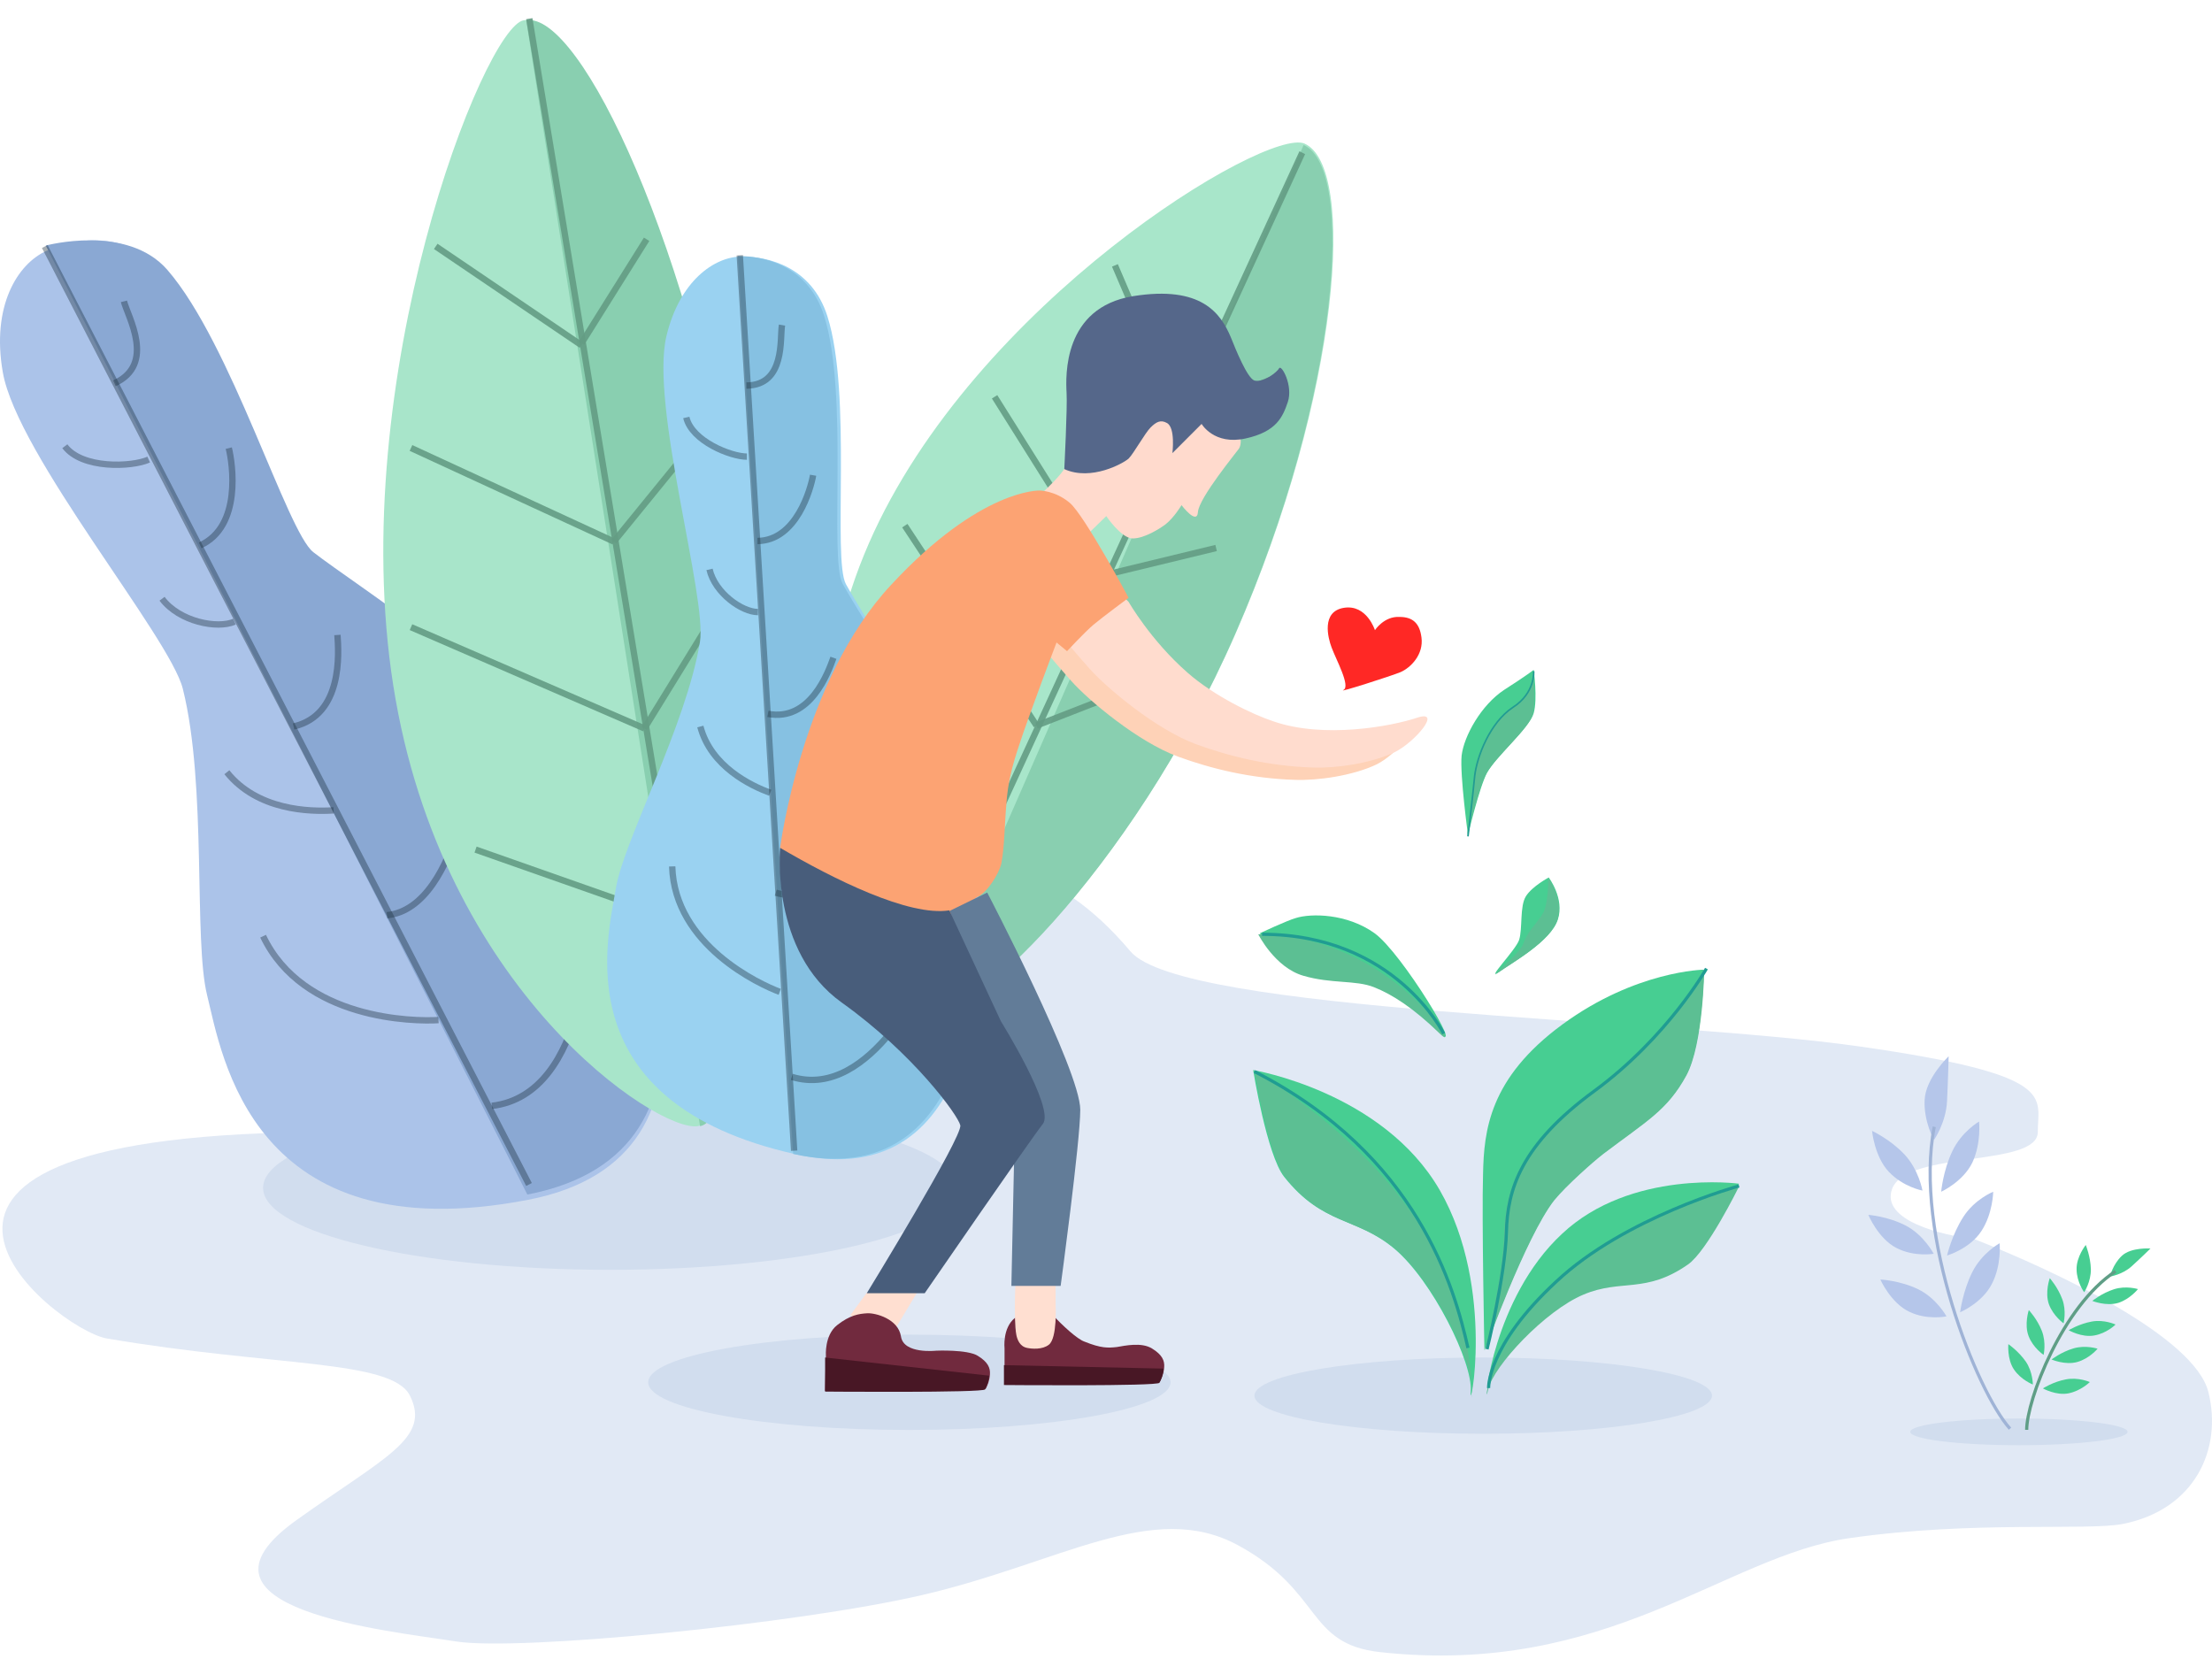
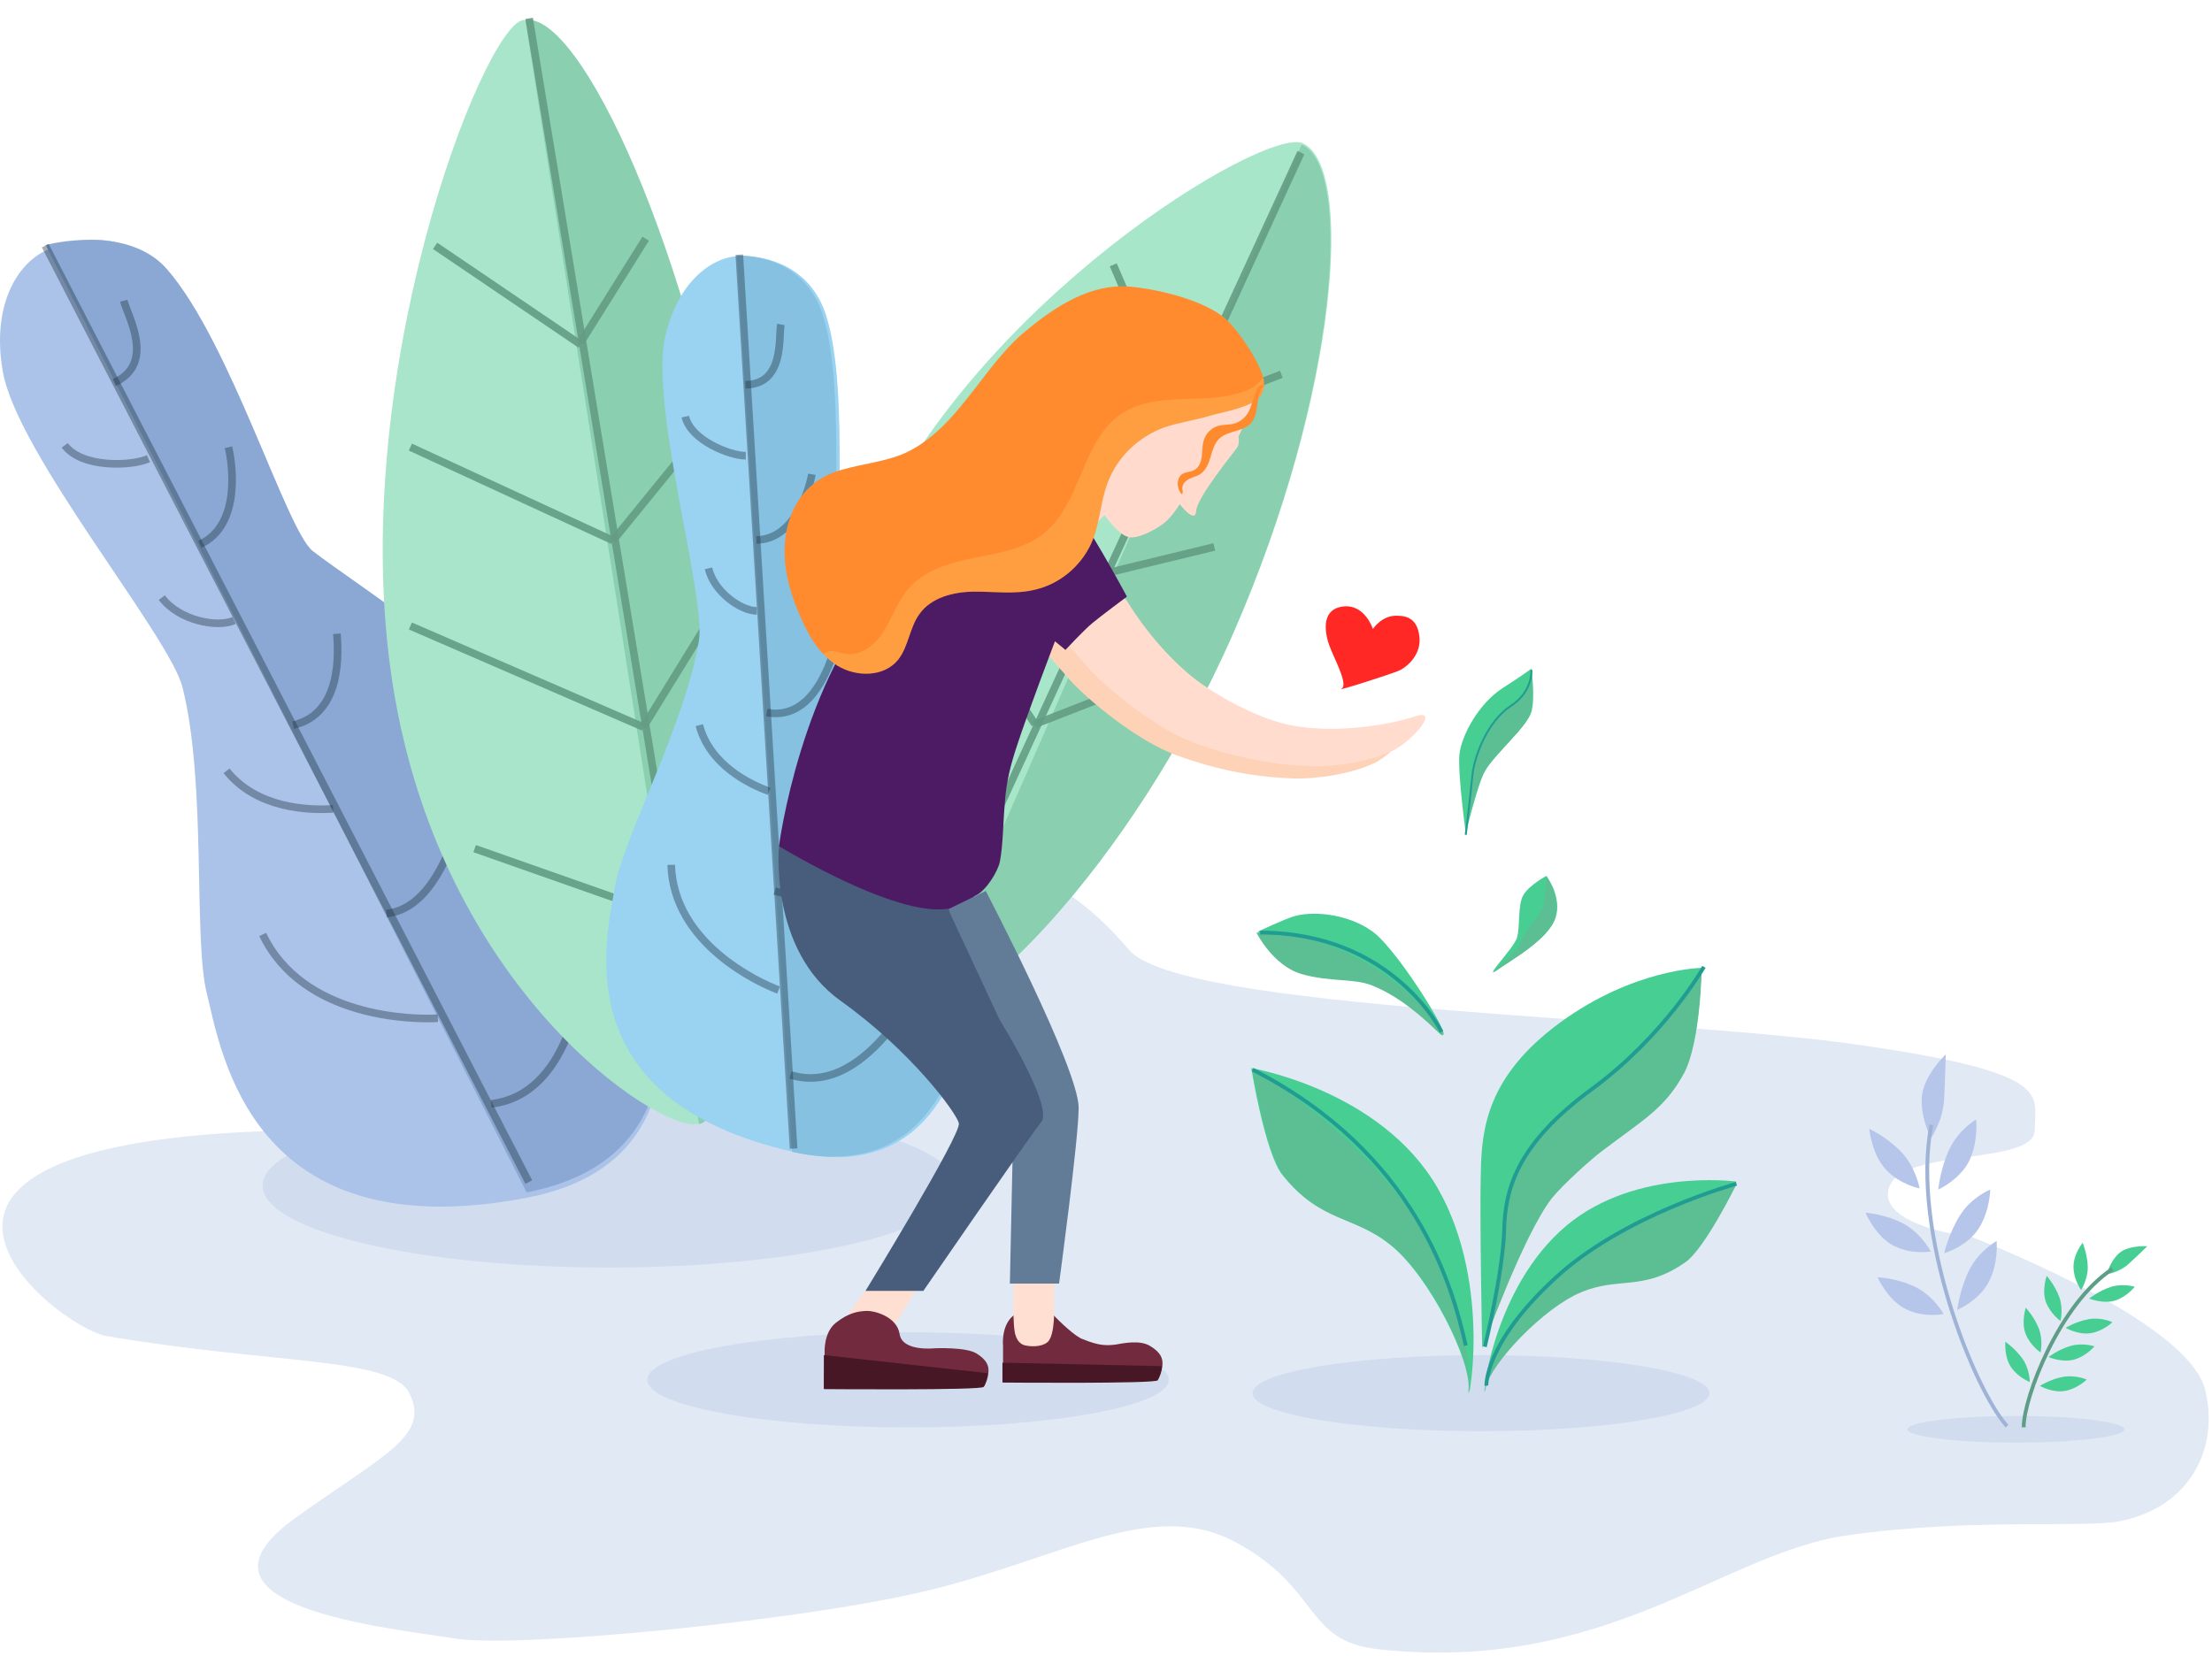
- <svg xmlns="http://www.w3.org/2000/svg" width="695" height="521" viewBox="0 0 695 521" fill="none">
-   <path d="M104.228 355.677C188.359 355.677 202.503 300.332 236.005 291.751C259.457 291.751 306.372 241.062 355.206 298.939C371.378 318.107 521.888 319.859 584.425 328.814C646.962 337.768 640.262 344.484 640.262 355.677C640.262 366.87 598.943 361.274 594.476 373.586C590.902 383.436 610.11 388.137 620.161 389.257C645.845 399.331 689.511 419.926 693.866 437.387C698.333 455.296 689.639 474.276 667.064 478.802C655.897 481.04 620.161 477.682 581.075 483.279C541.989 488.876 505.137 526.932 433.666 519.097C410.214 516.526 415.798 500.069 388.996 485.518C362.194 470.967 333.16 491.114 289.607 501.188C249.998 510.349 162.86 518.833 143.314 515.739C122.096 512.381 53.975 505.665 93.061 477.682C120.979 457.695 135.497 451.938 128.796 438.506C123.102 427.092 86.031 429.49 33.544 420.536C17.288 417.762 -61.098 355.677 104.228 355.677Z" fill="#E1E9F5" />
-   <ellipse cx="466.02" cy="438.505" rx="71.88" ry="11.98" fill="#D1DDEE" />
-   <ellipse cx="634.339" cy="449.886" rx="34.143" ry="4.193" fill="#D1DDEE" />
-   <ellipse cx="285.722" cy="434.312" rx="82.063" ry="14.975" fill="#D1DDEE" />
-   <ellipse cx="191.68" cy="373.215" rx="109.018" ry="25.757" fill="#D1DDEE" />
-   <path d="M0.892 117.026C-2.777 96.23 5.477 82.877 14.648 78.799C23.819 74.722 40.213 71.887 52.859 86.445C72.941 109.562 90.4 168.662 98.712 175.13C112.468 185.834 156.793 213.357 179.72 243.938C204.175 282.674 235.661 363.511 165.964 376.967C78.843 393.786 69.672 331.095 65.087 312.746C60.764 295.447 65.087 246.997 57.444 216.415C53.367 200.098 5.477 143.02 0.892 117.026Z" fill="#ABC3E9" />
-   <path d="M179.448 242.291C203.903 281.028 235.389 361.864 165.692 375.32L14.376 77.153C14.376 77.153 39.941 70.24 52.587 84.798C72.669 107.916 90.128 167.015 98.44 173.483C112.196 184.187 156.521 211.71 179.448 242.291Z" fill="#8AA8D3" />
-   <line x1="14.066" y1="77.45" x2="166.212" y2="372.157" stroke="#203342" stroke-opacity="0.4" stroke-width="2" />
-   <path d="M71.88 140.803C73.078 145.595 76.073 165.362 62.895 171.352M50.915 188.124C56.306 195.312 68.286 197.708 73.677 195.312" stroke="#203342" stroke-opacity="0.4" stroke-width="2" />
-   <path d="M38.935 94.68C40.133 99.472 49.118 114.447 35.94 120.437M20.366 140.204C25.757 147.392 41.331 146.793 46.722 144.397" stroke="#203342" stroke-opacity="0.4" stroke-width="2" />
-   <path d="M92.246 228.257C107.82 224.663 106.422 205.096 106.023 199.505" stroke="#203342" stroke-opacity="0.4" stroke-width="2" />
-   <path d="M104.825 254.613C97.158 255.092 80.865 254.613 71.281 242.633M121.597 287.558C144.958 285.162 150.149 232.65 149.75 227.059" stroke="#203342" stroke-opacity="0.4" stroke-width="2" />
-   <path d="M137.77 320.503C130.103 320.982 95.241 320.503 82.662 294.147M154.542 347.458C185.091 343.864 185.49 291.352 185.091 285.761" stroke="#203342" stroke-opacity="0.4" stroke-width="2" />
-   <path d="M232.145 174.08C247.229 270.033 231.716 351.867 219.201 353.835C206.685 355.802 138.648 311.324 123.563 215.372C108.479 119.419 152.06 8.327 164.576 6.36C181.677 3.671 217.061 78.128 232.145 174.08Z" fill="#A8E5CA" />
-   <path d="M219.949 353.835C232.464 351.867 247.977 270.033 232.893 174.08C217.809 78.128 182.426 3.671 165.324 6.36L219.949 353.835Z" fill="#89CFB0" />
-   <line x1="166.31" y1="5.866" x2="222.616" y2="347.295" stroke="#649D84" stroke-opacity="0.9" stroke-width="2" />
-   <path d="M136.909 77.414L182.694 108.457" stroke="#649D84" stroke-opacity="0.9" stroke-width="2" />
-   <path d="M182.694 107.858L203.161 75.18" stroke="#649D84" stroke-opacity="0.9" stroke-width="2" />
-   <path d="M192.878 170.154L129.128 140.746" stroke="#649D84" stroke-opacity="0.9" stroke-width="2" />
-   <path d="M192.877 170.154L217.585 139.81" stroke="#649D84" stroke-opacity="0.9" stroke-width="2" />
-   <path d="M202.461 228.856L129.13 197.053" stroke="#649D84" stroke-opacity="0.9" stroke-width="2" />
-   <path d="M202.461 228.856L230.713 183.003" stroke="#649D84" stroke-opacity="0.9" stroke-width="2" />
-   <line x1="214.109" y1="289.699" x2="149.417" y2="266.937" stroke="#649D84" stroke-opacity="0.9" stroke-width="2" />
-   <path d="M388.286 198.895C355.239 274.425 302.139 323.857 290.201 318.634C278.263 313.411 239.984 246.166 273.031 170.636C306.078 95.106 397.936 39.893 409.874 45.117C426.186 52.254 421.333 123.365 388.286 198.895Z" fill="#A8E6CA" />
-   <path d="M289.916 319.08C301.854 324.303 354.954 274.871 388 199.341C421.047 123.811 425.901 52.7 409.589 45.563L289.916 319.08Z" fill="#89CFB0" />
-   <line y1="-1" x2="303.944" y2="-1" transform="matrix(-0.417919 0.908484 -0.896939 -0.442155 408.269 47.5347)" stroke="#649D84" stroke-opacity="0.9" stroke-width="2" />
-   <path d="M350.301 83.383L370.535 130.634" stroke="#649D84" stroke-opacity="0.9" stroke-width="2" />
-   <path d="M370.836 130.204L403.201 117.856" stroke="#649D84" stroke-opacity="0.9" stroke-width="2" />
-   <path d="M347.588 180.536L312.495 124.677" stroke="#649D84" stroke-opacity="0.9" stroke-width="2" />
-   <path d="M347.589 180.536L382.1 172.175" stroke="#649D84" stroke-opacity="0.9" stroke-width="2" />
-   <path d="M325.674 227.958L284.292 165.16" stroke="#649D84" stroke-opacity="0.9" stroke-width="2" />
-   <path d="M325.673 227.958L370.723 210.377" stroke="#649D84" stroke-opacity="0.9" stroke-width="2" />
-   <line y1="-1" x2="64.771" y2="-1" transform="matrix(-0.604575 -0.796548 0.827074 -0.562093 305.031 277.546)" stroke="#649D84" stroke-opacity="0.9" stroke-width="2" />
-   <path d="M209.377 105.649C213.508 88.285 224.395 80.697 232.88 80.612C241.366 80.528 255.04 83.832 259.97 99.371C267.797 124.046 261.515 175.755 265.796 183.563C272.88 196.484 298.043 232.716 305.574 264.136C311.555 302.396 308.865 375.676 250.259 362.717C177.002 346.518 190.922 294.806 193.52 279.032C195.971 264.161 215.583 228.027 219.915 201.737C222.226 187.709 204.213 127.354 209.377 105.649Z" fill="#9AD2F1" />
-   <path d="M304.53 263.982C310.51 302.241 307.82 375.521 249.214 362.563L231.836 80.458C240.321 80.374 253.996 83.678 258.925 99.217C266.752 123.892 260.471 175.6 264.751 183.409C271.835 196.33 296.999 232.562 304.53 263.982Z" fill="#86C1E2" />
-   <line x1="232.434" y1="80.204" x2="249.516" y2="361.544" stroke="#203342" stroke-opacity="0.4" stroke-width="2" />
-   <path d="M255.473 149.314C254.759 153.451 250.3 169.845 237.999 169.977M222.927 178.902C224.65 186.34 233.14 192.316 238.154 192.305" stroke="#203342" stroke-opacity="0.4" stroke-width="2" />
-   <path d="M245.7 102.147C244.986 106.283 246.828 121.01 234.527 121.141M215.633 131.16C217.356 138.599 229.669 143.481 234.682 143.469" stroke="#203342" stroke-opacity="0.4" stroke-width="2" />
-   <path d="M241.276 224.291C254.617 226.845 260.249 211.154 261.858 206.671" stroke="#203342" stroke-opacity="0.4" stroke-width="2" />
-   <path d="M242.006 249.099C235.881 246.839 223.38 240.872 220.043 228.268M243.732 280.469C262.715 286.627 284.781 247.588 286.39 243.105" stroke="#203342" stroke-opacity="0.4" stroke-width="2" />
-   <path d="M244.991 311.632C238.867 309.372 211.93 297.03 211.202 272.222M248.774 338.345C273.756 346.041 292.098 305.356 293.707 300.873" stroke="#203342" stroke-opacity="0.4" stroke-width="2" />
-   <path d="M328.092 154.267C328.092 154.267 333.825 148.963 334.828 146.525C335.831 144.088 342.281 123.012 342.281 123.012L360.483 111.829L379.831 115.7L394.593 126.596L389.72 137.493C389.72 137.493 390.15 139.5 389.29 140.934C388.86 141.651 376.678 156.418 376.391 160.863C376.105 165.164 371.232 158.712 371.232 158.712C371.232 158.712 368.939 162.583 366.215 164.734C364.496 166.024 359.623 169.178 355.896 169.178C352.313 169.178 347.584 162.153 347.584 162.153L342.424 167.171L337.121 168.318L328.092 154.267Z" fill="#FFDACD" />
-   <path d="M334.397 147.386C334.397 147.386 335.401 127.744 335.114 123.442C334.827 118.138 333.968 96.632 356.039 93.047C377.537 89.606 383.557 98.495 386.71 105.951C388.143 109.535 391.87 118.854 394.163 119.571C397.029 120.288 401.329 116.847 401.902 115.7C402.619 114.41 406.345 121.148 404.625 126.31C403.049 130.898 401.185 135.629 391.296 137.78C381.407 139.93 377.537 133.192 377.537 133.192L368.365 142.368C368.365 142.368 369.368 134.339 366.645 132.905C364.638 131.758 363.205 132.618 361.485 134.339C359.765 136.059 356.182 142.511 354.606 144.088C353.029 145.522 342.853 151.257 334.397 147.386Z" fill="#55678A" />
-   <path d="M432 197.996C432 197.996 429.42 189.824 422.254 190.971C415.088 192.118 417.238 200.434 418.384 203.444C419.818 207.316 424.404 215.631 422.111 216.778C419.818 217.925 437.303 212.334 440.026 211.187C443.322 209.753 447.335 205.595 446.619 200.29C446.045 195.702 443.752 193.839 439.739 193.839C434.866 193.552 432 197.996 432 197.996Z" fill="#FF2825" />
-   <path d="M348.872 192.978C348.872 192.978 355.752 205.022 367.361 215.201C375.674 222.513 387.856 228.391 394.449 230.542C410.214 235.99 431.282 232.119 439.452 229.395C447.621 226.671 438.878 236.994 432.572 240.148C425.12 243.732 413.94 245.309 406.774 245.023C393.015 244.593 380.69 241.582 370.084 237.711C357.615 233.123 341.993 220.076 336.547 213.911C331.674 208.463 326.228 201.867 326.228 201.867L344.573 188.677L348.872 192.978Z" fill="#FED2B7" />
-   <path d="M267.18 413.199L272.339 406.174H288.105L281.799 416.64L276.209 419.077L267.18 413.199Z" fill="#FFDFD1" />
-   <path d="M259.492 425.959C259.492 425.959 259.01 419.508 263.023 416.353C267.036 413.199 269.903 412.769 272.483 412.626C275.062 412.482 282.228 414.346 283.088 419.938C283.948 425.529 294.124 424.382 294.124 424.382C294.124 424.382 303.87 423.952 307.166 425.959C310.463 427.967 311.179 429.831 311.036 431.838C310.893 433.845 310.32 435.135 309.746 436.282C309.173 437.429 259.205 436.999 259.205 436.999L259.492 425.959Z" fill="#712A3E" />
-   <path d="M309.509 436.536C310.066 435.423 310.623 434.172 310.762 432.226L285.005 429.376L259.248 426.526V437.231C259.248 437.231 308.952 437.648 309.509 436.536Z" fill="#481725" />
-   <path d="M315.622 423.665C315.622 423.665 314.905 417.214 318.918 414.059C322.931 410.905 330.814 413.199 330.814 413.199C333.824 416.497 338.553 420.798 340.703 421.515C346.006 423.665 348.156 423.522 350.879 423.235C353.459 422.805 358.618 421.658 361.915 423.665C365.211 425.673 365.928 427.536 365.785 429.544C365.641 431.551 365.068 432.841 364.495 433.988C363.921 435.135 315.622 434.705 315.622 434.705V423.665Z" fill="#712A3E" />
-   <path d="M364.307 434.452C364.881 433.305 365.454 432.015 365.597 430.008L315.435 428.922V435.169C315.435 435.169 363.734 435.599 364.307 434.452Z" fill="#481725" />
-   <path d="M319.349 419.508C319.635 420.798 320.352 423.092 322.788 423.522C324.222 423.809 327.518 424.096 329.525 422.518C332.248 420.511 331.674 409.902 331.674 409.902V398.575L319.205 399.005C319.205 399.292 318.345 414.49 319.349 419.508Z" fill="#FFDFD1" />
-   <path d="M393.733 336.208C393.733 336.208 398.033 362.875 403.479 369.757C415.662 385.098 425.981 382.231 438.02 392.267C450.059 402.303 462.815 428.253 462.098 437.143C461.381 446.175 470.267 405.027 452.352 373.915C434.437 342.946 393.733 336.208 393.733 336.208Z" fill="#47CE92" />
-   <path d="M394.142 336.373C394.142 336.373 398.441 363.04 403.888 369.922C416.07 385.263 426.389 382.396 438.428 392.432C450.467 402.468 463.223 428.418 462.506 437.307C461.79 446.34 465.967 419.302 448.051 388.19C430.136 357.221 394.142 336.373 394.142 336.373Z" fill="#5CBF93" />
-   <path d="M546.371 371.908C546.371 371.908 536.482 391.98 530.463 396.138C517.134 405.457 509.538 400.582 497.642 405.601C485.603 410.619 469.264 428.11 467.688 435.422C466.111 442.734 468.978 407.894 490.762 387.679C512.404 367.32 546.371 371.908 546.371 371.908Z" fill="#47CE92" />
-   <path d="M546.265 373.058C546.265 373.058 536.376 393.131 530.357 397.289C517.028 406.608 509.432 401.733 497.536 406.751C485.497 411.769 469.158 429.261 467.582 436.573C466.005 443.885 466.999 423.38 488.784 403.165C510.426 382.806 546.265 373.058 546.265 373.058Z" fill="#5CBF93" />
-   <path d="M546.4 372.616C546.4 372.616 510.56 382.363 488.919 402.722C467.134 422.937 467.716 436.13 467.716 436.13" stroke="#209C92" />
-   <path d="M466.398 424.239C466.398 424.239 465.538 382.661 465.968 368.754C466.255 355.42 467.831 338.789 490.906 321.871C513.981 304.953 535.336 304.666 535.336 304.666C535.336 304.666 535.049 327.892 529.746 337.785C523.727 348.825 517.277 352.122 503.662 362.445C500.652 364.739 491.909 372.481 488.183 377.069C479.154 388.683 466.398 424.239 466.398 424.239Z" fill="#47CE92" />
-   <path d="M466.522 424.328C466.522 424.328 472.182 401.498 472.612 387.591C472.899 374.257 477.091 360.183 500.166 343.265C523.241 326.347 535.46 304.755 535.46 304.755C535.46 304.755 535.174 327.981 529.871 337.874C523.851 348.913 517.402 352.211 503.786 362.534C500.776 364.828 492.034 372.57 488.307 377.158C479.278 388.771 466.522 424.328 466.522 424.328Z" fill="#5CBF93" />
-   <path d="M467.22 423.903C467.22 423.903 472.879 401.073 473.309 387.166C473.596 373.832 477.788 359.758 500.863 342.84C523.938 325.922 536.158 304.33 536.158 304.33" stroke="#209C92" />
-   <path d="M395.884 293.196C395.884 293.196 401.043 303.662 409.929 306.243C418.672 308.824 426.125 307.533 431.858 309.827C437.59 312.121 444.183 316.423 452.353 324.451C460.522 332.624 440.457 299.361 431.858 293.196C423.258 287.031 411.936 286.888 407.063 288.465C404.483 289.182 395.884 293.196 395.884 293.196Z" fill="#47CE92" />
-   <path d="M409.533 306.585C400.554 304.006 395.34 293.548 395.34 293.548C437.106 293.548 460.659 332.946 452.404 324.78C444.148 316.757 437.486 312.459 431.693 310.167C425.899 307.874 418.368 309.164 409.533 306.585Z" fill="#5CBF93" />
-   <path d="M396.538 293.548C438.305 293.548 453.602 324.78 453.602 324.78" stroke="#209C92" />
-   <path d="M486.607 275.705C486.607 275.705 491.623 282.3 489.473 288.895C487.323 295.633 475.428 302.229 470.985 305.383C466.542 308.394 476.144 298.644 477.291 295.347C478.437 291.762 477.434 284.737 479.441 281.583C481.447 278.429 486.607 275.705 486.607 275.705Z" fill="#47CE92" />
-   <path d="M486.436 275.85C486.436 275.85 491.452 282.445 489.303 289.04C487.153 295.779 475.257 302.374 470.814 305.528C466.371 308.539 477.455 299.84 478.601 296.543C479.748 292.959 482.616 290.385 484.623 287.231C486.629 284.076 486.436 275.85 486.436 275.85Z" fill="#5CBF93" />
-   <path d="M461.238 262.371C461.238 262.371 458.658 243.589 459.232 237.424C459.948 231.259 465.394 221.51 472.56 216.778C479.727 212.19 481.876 210.47 481.876 210.47C481.876 210.47 483.166 219.502 481.876 224.09C480.586 228.678 470.267 237.281 467.258 242.729C464.821 247.173 461.238 262.371 461.238 262.371Z" fill="#47CE92" />
-   <path d="M460.924 262.787C460.924 262.787 462.454 249.996 463.027 243.831C463.744 237.666 467.841 226.998 475.007 222.267C482.173 217.679 481.562 210.886 481.562 210.886C481.562 210.886 482.852 219.919 481.562 224.507C480.272 229.094 469.953 237.697 466.943 243.145C464.507 247.59 460.924 262.787 460.924 262.787Z" fill="#5CBF93" />
-   <path d="M461.229 262.787C461.229 262.787 462.76 249.996 463.333 243.831C464.049 237.666 468.147 226.998 475.313 222.267C482.479 217.679 481.868 210.886 481.868 210.886" stroke="#209C92" stroke-width="0.5" />
-   <path d="M394.142 336.676C445.655 363.032 457.036 404.962 461.229 423.531" stroke="#209C92" />
-   <path d="M354.607 189.107C354.607 189.107 361.486 201.151 373.095 211.33C381.408 218.642 393.59 224.52 400.183 226.671C415.948 232.119 437.017 228.248 445.186 225.524C453.355 222.8 444.613 233.123 438.307 236.277C430.854 239.861 419.675 241.438 412.509 241.152C398.75 240.722 386.424 237.711 375.818 233.84C363.349 229.252 347.727 216.205 342.281 210.04C337.408 204.591 331.962 197.996 331.962 197.996L350.307 184.806L354.607 189.107Z" fill="#FFDCCE" />
-   <path d="M354.606 187.817C354.606 187.817 346.294 193.982 343.57 196.276C340.847 198.57 335.258 204.591 335.258 204.591L331.961 201.867C331.961 201.867 323.219 224.807 320.066 234.556C318.059 240.578 316.626 246.026 316.196 252.621C315.623 259.217 315.623 266.098 314.619 271.26C313.903 274.557 310.176 280.436 307.023 281.87C304.014 283.303 304.3 290.902 304.3 290.902L263.454 286.888L245.108 266.385C245.108 266.385 251.845 213.767 280.079 183.659C308.17 153.407 326.658 154.124 326.658 154.124C326.658 154.124 331.531 154.124 336.118 157.995C340.704 161.866 354.606 187.817 354.606 187.817Z" fill="#FCA373" />
-   <path d="M317.772 404.023H333.251C333.251 404.023 339.414 358.574 339.414 348.682C339.414 336.351 310.176 280.436 310.176 280.436L298.424 286.171L318.919 350.402L317.772 404.023Z" fill="#627C98" />
-   <path d="M245.108 266.385C245.108 266.385 241.955 298.931 264.457 314.989C286.958 331.046 301.004 350.402 301.72 353.556C302.58 356.997 272.339 406.317 272.339 406.317H290.541C290.541 406.317 323.792 358.001 327.662 353.126C331.531 348.251 314.476 320.867 314.476 320.867L298.281 286.027C285.525 288.035 261.733 276.135 245.108 266.385Z" fill="#485D7B" />
-   <path d="M662.928 401.088C662.928 401.088 666.806 400.534 669.743 397.874C672.679 395.213 675.671 392.276 675.671 392.276C675.671 392.276 669.632 391.832 666.695 394.548C663.814 397.264 662.928 401.088 662.928 401.088Z" fill="#47CE92" />
-   <path d="M654.838 406.021C654.838 406.021 656.998 402.751 656.943 398.76C656.832 394.77 655.336 391.167 655.336 391.167C655.336 391.167 652.344 394.881 652.455 398.871C652.511 402.862 654.838 406.021 654.838 406.021Z" fill="#47CE92" />
-   <path d="M671.738 405.024C671.738 405.024 667.97 403.86 664.203 405.079C660.38 406.298 657.388 408.737 657.388 408.737C657.388 408.737 661.765 410.511 665.588 409.347C669.3 408.127 671.738 405.024 671.738 405.024Z" fill="#47CE92" />
-   <path d="M648.356 415.776C648.356 415.776 649.353 411.952 647.968 408.238C646.583 404.469 644.034 401.587 644.034 401.587C644.034 401.587 642.428 406.021 643.757 409.79C645.142 413.504 648.356 415.776 648.356 415.776Z" fill="#47CE92" />
-   <path d="M664.701 416.164C664.701 416.164 661.155 414.501 657.221 415.222C653.287 415.942 649.963 417.938 649.963 417.938C649.963 417.938 654.063 420.321 657.997 419.601C661.931 418.935 664.701 416.164 664.701 416.164Z" fill="#47CE92" />
-   <path d="M642.095 425.697C642.095 425.697 642.982 421.873 641.541 418.159C640.101 414.446 637.441 411.619 637.441 411.619C637.441 411.619 635.945 416.109 637.386 419.822C638.827 423.536 642.095 425.697 642.095 425.697Z" fill="#47CE92" />
-   <path d="M659.049 423.757C659.049 423.757 655.337 422.538 651.514 423.647C647.691 424.755 644.588 427.138 644.588 427.138C644.588 427.138 648.91 429.023 652.733 427.914C656.556 426.806 659.049 423.757 659.049 423.757Z" fill="#47CE92" />
-   <path d="M656.611 434.233C656.611 434.233 653.01 432.625 649.076 433.401C645.142 434.122 641.873 436.228 641.873 436.228C641.873 436.228 646.028 438.556 649.907 437.78C653.841 437.004 656.611 434.233 656.611 434.233Z" fill="#47CE92" />
-   <path d="M638.715 435.009C638.715 435.009 638.715 431.074 636.499 427.804C634.227 424.533 631.014 422.316 631.014 422.316C631.014 422.316 630.57 427.028 632.787 430.298C635.003 433.568 638.715 435.009 638.715 435.009Z" fill="#47CE92" />
-   <path d="M664.7 399.426C647.967 410.4 636.775 439.942 636.775 449.253" stroke="#5F9E86" stroke-miterlimit="10" />
-   <path d="M607.645 358.171C607.645 358.171 611.417 352.84 611.753 345.947C612.088 339.053 612.256 331.884 612.256 331.884C612.256 331.884 605.046 338.686 604.71 345.579C604.375 352.381 607.645 358.171 607.645 358.171Z" fill="#B5C6EA" />
-   <path d="M604.038 374.073C604.038 374.073 602.864 367.455 598.337 362.675C593.809 357.896 588.192 355.322 588.192 355.322C588.192 355.322 588.947 363.411 593.474 368.19C598.002 372.97 604.038 374.073 604.038 374.073Z" fill="#B5C6EA" />
-   <path d="M621.812 352.381C621.812 352.381 616.362 355.506 613.428 361.664C610.493 367.822 609.907 374.44 609.907 374.44C609.907 374.44 616.782 371.315 619.716 365.249C622.566 359.091 621.812 352.381 621.812 352.381Z" fill="#B5C6EA" />
-   <path d="M607.56 393.926C607.56 393.926 604.458 388.044 598.84 385.102C593.223 382.161 587.019 381.702 587.019 381.702C587.019 381.702 590.121 389.147 595.822 392.088C601.523 395.029 607.56 393.926 607.56 393.926Z" fill="#B5C6EA" />
-   <path d="M626.256 374.44C626.256 374.44 620.471 376.738 616.866 382.345C613.261 387.952 611.751 394.478 611.751 394.478C611.751 394.478 618.962 392.364 622.567 386.757C626.172 381.242 626.256 374.44 626.256 374.44Z" fill="#B5C6EA" />
-   <path d="M611.584 413.596C611.584 413.596 608.398 407.805 602.613 405.048C596.912 402.291 590.792 402.015 590.792 402.015C590.792 402.015 594.061 409.368 599.846 412.125C605.464 414.883 611.584 413.596 611.584 413.596Z" fill="#B5C6EA" />
-   <path d="M628.268 390.617C628.268 390.617 622.734 393.65 619.716 399.625C616.698 405.599 615.86 412.309 615.86 412.309C615.86 412.309 622.818 409.368 625.837 403.393C628.939 397.419 628.268 390.617 628.268 390.617Z" fill="#B5C6EA" />
-   <path d="M607.727 354.035C601.188 387.768 621.226 437.494 631.538 448.891" stroke="#9FB3D6" stroke-miterlimit="10" />
+ <svg xmlns="http://www.w3.org/2000/svg" width="581" height="435" viewBox="0 0 581 435" fill="none">
+   <path d="M87.002 296.861C157.229 296.861 169.035 250.663 197 243.5C216.576 243.5 255.737 201.189 296.5 249.5C310 265.5 435.634 266.963 487.835 274.437C540.037 281.912 534.444 287.518 534.444 296.861C534.444 306.204 499.953 301.533 496.225 311.81C493.242 320.032 509.275 323.956 517.665 324.891C539.105 333.3 575.553 350.491 579.189 365.066C582.917 380.016 575.661 395.859 556.816 399.636C547.495 401.505 517.665 398.702 485.039 403.374C452.413 408.045 421.651 439.812 361.992 433.272C342.417 431.126 347.078 417.388 324.706 405.242C302.333 393.096 278.097 409.914 241.743 418.323C208.68 425.97 135.944 433.051 119.628 430.469C101.917 427.666 45.054 422.06 77.68 398.702C100.985 382.018 113.103 377.213 107.51 366.001C102.756 356.473 71.813 358.475 28 351C14.431 348.685 -51 296.861 87.002 296.861Z" fill="#E1E9F5" />
+   <ellipse cx="389" cy="366" rx="60" ry="10" fill="#D1DDEE" />
+   <ellipse cx="529.5" cy="375.5" rx="28.5" ry="3.5" fill="#D1DDEE" />
+   <ellipse cx="238.5" cy="362.5" rx="68.5" ry="12.5" fill="#D1DDEE" />
+   <ellipse cx="160" cy="311.5" rx="91" ry="21.5" fill="#D1DDEE" />
+   <path d="M0.744 97.652C-2.318 80.294 4.572 69.147 12.227 65.744C19.882 62.34 33.567 59.973 44.123 72.125C60.886 91.422 75.459 140.754 82.398 146.153C93.88 155.088 130.879 178.063 150.017 203.589C170.43 235.924 196.712 303.4 138.534 314.632C65.812 328.672 58.157 276.342 54.329 261.025C50.721 246.585 54.329 206.143 47.95 180.615C44.547 166.995 4.572 119.35 0.744 97.652Z" fill="#ABC3E9" />
+   <path d="M149.79 202.215C170.203 234.549 196.486 302.025 138.308 313.257L12 64.369C12 64.369 33.34 58.599 43.896 70.751C60.659 90.048 75.232 139.38 82.171 144.779C93.653 153.714 130.653 176.688 149.79 202.215Z" fill="#8AA8D3" />
+   <line x1="11.889" y1="64.541" x2="138.889" y2="310.541" stroke="#203342" stroke-opacity="0.4" stroke-width="2" />
+   <path d="M60 117.5C61 121.5 63.5 138 52.5 143M42.5 157C47 163 57 165 61.5 163" stroke="#203342" stroke-opacity="0.4" stroke-width="2" />
+   <path d="M32.5 79C33.5 83 41 95.5 30 100.5M17 117C21.5 123 34.5 122.5 39 120.5" stroke="#203342" stroke-opacity="0.4" stroke-width="2" />
+   <path d="M77 190.5C90 187.5 88.833 171.167 88.5 166.5" stroke="#203342" stroke-opacity="0.4" stroke-width="2" />
+   <path d="M87.5 212.5C81.1 212.9 67.5 212.5 59.5 202.5M101.5 240C121 238 125.333 194.167 125 189.5" stroke="#203342" stroke-opacity="0.4" stroke-width="2" />
+   <path d="M115 267.5C108.6 267.9 79.5 267.5 69 245.5M129 290C154.5 287 154.833 243.167 154.5 238.5" stroke="#203342" stroke-opacity="0.4" stroke-width="2" />
+   <path d="M193.777 145.277C206.368 225.371 193.419 293.681 182.972 295.323C172.525 296.965 115.732 259.839 103.141 179.744C90.55 99.65 126.928 6.919 137.375 5.276C151.651 3.032 181.186 65.183 193.777 145.277Z" fill="#A8E5CA" />
+   <path d="M183.597 295.323C194.044 293.681 206.993 225.371 194.402 145.277C181.81 65.183 152.275 3.032 138 5.276L183.597 295.323Z" fill="#89CFB0" />
+   <line x1="138.987" y1="4.837" x2="185.987" y2="289.837" stroke="#649D84" stroke-opacity="0.9" stroke-width="2" />
+   <path d="M114.282 64.587L152.5 90.5" stroke="#649D84" stroke-opacity="0.9" stroke-width="2" />
+   <path d="M152.5 90L169.584 62.723" stroke="#649D84" stroke-opacity="0.9" stroke-width="2" />
+   <path d="M161 142L107.787 117.452" stroke="#649D84" stroke-opacity="0.9" stroke-width="2" />
+   <path d="M161.001 142L181.624 116.671" stroke="#649D84" stroke-opacity="0.9" stroke-width="2" />
+   <path d="M169 191L107.789 164.453" stroke="#649D84" stroke-opacity="0.9" stroke-width="2" />
+   <path d="M169 191L192.583 152.725" stroke="#649D84" stroke-opacity="0.9" stroke-width="2" />
+   <line x1="178.668" y1="241.943" x2="124.668" y2="222.943" stroke="#649D84" stroke-opacity="0.9" stroke-width="2" />
+   <path d="M324.112 165.991C296.527 229.037 252.203 270.3 242.239 265.94C232.274 261.58 200.321 205.449 227.906 142.402C255.491 79.356 332.168 33.268 342.133 37.628C355.749 43.585 351.697 102.944 324.112 165.991Z" fill="#A8E6CA" />
+   <path d="M242 266.312C251.965 270.672 296.289 229.41 323.874 166.363C351.459 103.316 355.511 43.958 341.895 38L242 266.312Z" fill="#89CFB0" />
+   <line y1="-1" x2="253.711" y2="-1" transform="matrix(-0.417919 0.908484 -0.896939 -0.442155 340.793 39.6462)" stroke="#649D84" stroke-opacity="0.9" stroke-width="2" />
+   <path d="M292.407 69.57L309.296 109.012" stroke="#649D84" stroke-opacity="0.9" stroke-width="2" />
+   <path d="M309.546 108.652L336.563 98.345" stroke="#649D84" stroke-opacity="0.9" stroke-width="2" />
+   <path d="M290.141 150.666L260.848 104.039" stroke="#649D84" stroke-opacity="0.9" stroke-width="2" />
+   <path d="M290.142 150.666L318.949 143.687" stroke="#649D84" stroke-opacity="0.9" stroke-width="2" />
+   <path d="M271.849 190.25L237.306 137.831" stroke="#649D84" stroke-opacity="0.9" stroke-width="2" />
+   <path d="M271.849 190.25L309.453 175.575" stroke="#649D84" stroke-opacity="0.9" stroke-width="2" />
+   <line y1="-1" x2="54.066" y2="-1" transform="matrix(-0.604575 -0.796548 0.827074 -0.562093 254.618 231.643)" stroke="#649D84" stroke-opacity="0.9" stroke-width="2" />
+   <path d="M174.772 88.156C178.22 73.662 187.308 67.328 194.391 67.257C201.474 67.186 212.888 69.945 217.003 82.915C223.537 103.512 218.293 146.675 221.866 153.193C227.779 163.979 248.784 194.222 255.071 220.449C260.063 252.385 257.817 313.554 208.897 302.737C147.748 289.216 159.367 246.05 161.536 232.883C163.581 220.47 179.953 190.308 183.568 168.363C185.497 156.654 170.461 106.273 174.772 88.156Z" fill="#9AD2F1" />
+   <path d="M254.199 220.32C259.191 252.257 256.945 313.426 208.025 302.608L193.519 67.128C200.602 67.058 212.016 69.816 216.131 82.787C222.665 103.384 217.421 146.546 220.994 153.064C226.907 163.85 247.912 194.093 254.199 220.32Z" fill="#86C1E2" />
+   <line x1="194.184" y1="66.906" x2="208.443" y2="301.748" stroke="#203342" stroke-opacity="0.4" stroke-width="2" />
+   <path d="M213.251 124.604C212.655 128.057 208.932 141.742 198.664 141.852M186.084 149.302C187.522 155.511 194.609 160.499 198.794 160.49" stroke="#203342" stroke-opacity="0.4" stroke-width="2" />
+   <path d="M205.092 85.233C204.496 88.685 206.034 100.978 195.767 101.088M179.995 109.451C181.433 115.66 191.711 119.735 195.896 119.726" stroke="#203342" stroke-opacity="0.4" stroke-width="2" />
+   <path d="M201.4 187.19C212.536 189.321 217.237 176.224 218.58 172.481" stroke="#203342" stroke-opacity="0.4" stroke-width="2" />
+   <path d="M202.009 207.897C196.896 206.011 186.461 201.03 183.676 190.509M203.45 234.082C219.295 239.223 237.715 206.636 239.058 202.894" stroke="#203342" stroke-opacity="0.4" stroke-width="2" />
+   <path d="M204.501 260.096C199.388 258.209 176.904 247.906 176.296 227.199M207.659 282.394C228.512 288.817 243.822 254.857 245.165 251.115" stroke="#203342" stroke-opacity="0.4" stroke-width="2" />
+   <path d="M273.866 128.739C273.866 128.739 278.652 124.311 279.489 122.276C280.326 120.242 285.71 102.649 285.71 102.649L300.904 93.314L317.054 96.546L329.377 105.641L325.309 114.737C325.309 114.737 325.668 116.412 324.95 117.609C324.591 118.207 314.422 130.534 314.183 134.244C313.944 137.834 309.876 132.449 309.876 132.449C309.876 132.449 307.962 135.68 305.689 137.475C304.253 138.552 300.186 141.185 297.075 141.185C294.084 141.185 290.137 135.321 290.137 135.321L285.83 139.51L281.403 140.467L273.866 128.739Z" fill="#FFDACD" />
+   <path d="M360.601 165.241C360.601 165.241 358.448 158.419 352.466 159.376C346.484 160.334 348.279 167.275 349.236 169.788C350.432 173.02 354.261 179.961 352.346 180.918C350.432 181.876 365.028 177.208 367.301 176.251C370.052 175.054 373.402 171.583 372.804 167.155C372.325 163.326 370.411 161.77 367.061 161.77C362.994 161.531 360.601 165.241 360.601 165.241Z" fill="#FF2825" />
+   <path d="M291.213 161.052C291.213 161.052 296.955 171.105 306.646 179.602C313.584 185.705 323.753 190.612 329.257 192.407C342.416 196.955 360.003 193.724 366.822 191.45C373.641 189.176 366.343 197.793 361.079 200.426C354.858 203.418 345.527 204.734 339.545 204.495C328.06 204.136 317.772 201.622 308.919 198.391C298.51 194.561 285.47 183.671 280.924 178.525C276.857 173.977 272.311 168.472 272.311 168.472L287.624 157.461L291.213 161.052Z" fill="#FED2B7" />
+   <path d="M223.021 344.876L227.328 339.012H240.488L235.224 347.748L230.558 349.783L223.021 344.876Z" fill="#FFDFD1" />
+   <path d="M216.604 355.527C216.604 355.527 216.203 350.142 219.552 347.509C222.902 344.876 225.295 344.517 227.448 344.397C229.602 344.278 235.583 345.834 236.301 350.501C237.019 355.168 245.513 354.211 245.513 354.211C245.513 354.211 253.648 353.852 256.4 355.527C259.151 357.203 259.75 358.759 259.63 360.434C259.51 362.11 259.032 363.187 258.553 364.144C258.075 365.102 216.365 364.743 216.365 364.743L216.604 355.527Z" fill="#712A3E" />
+   <path d="M258.354 364.356C258.819 363.427 259.284 362.383 259.4 360.758L237.9 358.379L216.4 356V364.936C216.4 364.936 257.89 365.284 258.354 364.356Z" fill="#481725" />
+   <path d="M263.457 353.613C263.457 353.613 262.859 348.227 266.209 345.594C269.559 342.961 276.139 344.876 276.139 344.876C278.651 347.629 282.599 351.219 284.393 351.817C288.82 353.613 290.615 353.493 292.888 353.254C295.041 352.895 299.348 351.937 302.099 353.613C304.851 355.288 305.449 356.844 305.33 358.519C305.21 360.195 304.731 361.272 304.253 362.229C303.774 363.187 263.457 362.828 263.457 362.828V353.613Z" fill="#712A3E" />
+   <path d="M304.096 362.617C304.575 361.659 305.053 360.582 305.173 358.907L263.301 358V363.215C263.301 363.215 303.618 363.574 304.096 362.617Z" fill="#481725" />
+   <path d="M266.568 350.142C266.807 351.219 267.406 353.134 269.439 353.493C270.636 353.732 273.387 353.972 275.062 352.655C277.335 350.98 276.857 342.124 276.857 342.124V332.669L266.448 333.028C266.448 333.267 265.731 345.953 266.568 350.142Z" fill="#FFDFD1" />
+   <path d="M328.659 280.609C328.659 280.609 332.248 302.869 336.794 308.614C346.963 321.419 355.577 319.026 365.626 327.403C375.676 335.781 386.323 357.442 385.725 364.862C385.127 372.402 392.544 338.055 377.59 312.085C362.635 286.234 328.659 280.609 328.659 280.609Z" fill="#47CE92" />
+   <path d="M329 280.747C329 280.747 332.589 303.007 337.135 308.752C347.304 321.557 355.918 319.164 365.967 327.541C376.016 335.918 386.664 357.58 386.066 365C385.468 372.54 388.954 349.97 374 324C359.046 298.15 329 280.747 329 280.747Z" fill="#5CBF93" />
+   <path d="M456.07 310.409C456.07 310.409 447.815 327.164 442.791 330.635C431.665 338.414 425.324 334.345 415.394 338.533C405.345 342.722 391.707 357.323 390.391 363.426C389.075 369.53 391.467 340.448 409.652 323.574C427.717 306.579 456.07 310.409 456.07 310.409Z" fill="#47CE92" />
+   <path d="M455.982 311.37C455.982 311.37 447.727 328.124 442.702 331.595C431.576 339.374 425.236 335.305 415.306 339.494C405.257 343.683 391.618 358.283 390.302 364.387C388.986 370.49 389.816 353.375 408.001 336.5C426.066 319.506 455.982 311.37 455.982 311.37Z" fill="#5CBF93" />
+   <path d="M456.094 311C456.094 311 426.177 319.136 408.113 336.13C389.928 353.005 390.414 364.017 390.414 364.017" stroke="#209C92" />
+   <path d="M389.314 354.091C389.314 354.091 388.596 319.385 388.955 307.776C389.194 296.646 390.51 282.764 409.771 268.642C429.033 254.52 446.858 254.28 446.858 254.28C446.858 254.28 446.619 273.668 442.192 281.926C437.168 291.141 431.784 293.894 420.419 302.51C417.907 304.425 410.609 310.888 407.498 314.718C399.961 324.411 389.314 354.091 389.314 354.091Z" fill="#47CE92" />
+   <path d="M389.418 354.165C389.418 354.165 394.142 335.109 394.501 323.5C394.74 312.37 398.24 300.622 417.501 286.5C436.762 272.378 446.962 254.354 446.962 254.354C446.962 254.354 446.723 273.742 442.296 282C437.272 291.215 431.888 293.968 420.523 302.584C418.011 304.499 410.713 310.962 407.602 314.792C400.065 324.485 389.418 354.165 389.418 354.165Z" fill="#5CBF93" />
+   <path d="M390 353.811C390 353.811 394.724 334.754 395.083 323.146C395.322 312.016 398.822 300.267 418.083 286.146C437.344 272.024 447.544 254 447.544 254" stroke="#209C92" />
+   <path d="M330.454 244.706C330.454 244.706 334.761 253.443 342.178 255.597C349.476 257.751 355.697 256.674 360.482 258.589C365.268 260.504 370.771 264.094 377.59 270.796C384.409 277.618 367.66 249.852 360.482 244.706C353.304 239.56 343.853 239.441 339.786 240.757C337.632 241.355 330.454 244.706 330.454 244.706Z" fill="#47CE92" />
+   <path d="M341.848 255.882C334.352 253.73 330 245 330 245C364.864 245 384.524 277.886 377.633 271.07C370.742 264.373 365.181 260.785 360.345 258.872C355.509 256.959 349.222 258.035 341.848 255.882Z" fill="#5CBF93" />
+   <path d="M331 245C365.864 245 378.633 271.07 378.633 271.07" stroke="#209C92" />
+   <path d="M406.183 230.106C406.183 230.106 410.37 235.611 408.575 241.116C406.781 246.741 396.851 252.246 393.142 254.879C389.434 257.392 397.449 249.254 398.406 246.501C399.363 243.51 398.526 237.645 400.201 235.012C401.876 232.38 406.183 230.106 406.183 230.106Z" fill="#47CE92" />
+   <path d="M406.041 230.227C406.041 230.227 410.228 235.732 408.433 241.237C406.639 246.862 396.709 252.367 393.001 255C389.292 257.513 398.544 250.253 399.501 247.5C400.458 244.508 402.852 242.36 404.527 239.727C406.202 237.094 406.041 230.227 406.041 230.227Z" fill="#5CBF93" />
+   <path d="M385.007 218.976C385.007 218.976 382.854 203.298 383.332 198.152C383.93 193.006 388.476 184.868 394.458 180.918C400.44 177.089 402.234 175.652 402.234 175.652C402.234 175.652 403.311 183.192 402.234 187.022C401.158 190.851 392.544 198.032 390.032 202.58C387.998 206.29 385.007 218.976 385.007 218.976Z" fill="#47CE92" />
+   <path d="M384.745 219.323C384.745 219.323 386.022 208.646 386.501 203.5C387.099 198.354 390.519 189.449 396.501 185.5C402.483 181.67 401.972 176 401.972 176C401.972 176 403.049 183.54 401.972 187.369C400.896 191.199 392.282 198.38 389.77 202.927C387.736 206.637 384.745 219.323 384.745 219.323Z" fill="#5CBF93" />
+   <path d="M385 219.323C385 219.323 386.277 208.646 386.756 203.5C387.354 198.354 390.774 189.449 396.756 185.5C402.737 181.67 402.227 176 402.227 176" stroke="#209C92" stroke-width="0.5" />
+   <path d="M329 281C372 303 381.5 338 385 353.5" stroke="#209C92" />
+   <path d="M295.999 157.821C295.999 157.821 301.741 167.873 311.432 176.371C318.371 182.474 328.539 187.381 334.043 189.176C347.202 193.724 364.789 190.492 371.608 188.219C378.427 185.945 371.129 194.561 365.865 197.194C359.644 200.186 350.313 201.503 344.331 201.263C332.846 200.904 322.558 198.391 313.705 195.16C303.297 191.33 290.256 180.44 285.71 175.293C281.643 170.746 277.097 165.241 277.097 165.241L292.41 154.23L295.999 157.821Z" fill="#FFDCCE" />
+   <path d="M295.998 156.743C295.998 156.743 289.06 161.89 286.787 163.804C284.514 165.719 279.848 170.746 279.848 170.746L277.096 168.472C277.096 168.472 269.798 187.62 267.167 195.758C265.492 200.785 264.295 205.332 263.936 210.838C263.458 216.343 263.458 222.087 262.62 226.396C262.022 229.148 258.912 234.055 256.28 235.252C253.767 236.449 254.007 242.791 254.007 242.791L219.911 239.44L204.598 222.327C204.598 222.327 210.22 178.405 233.788 153.273C257.237 128.021 272.67 128.619 272.67 128.619C272.67 128.619 276.737 128.619 280.566 131.851C284.394 135.082 295.998 156.743 295.998 156.743Z" fill="#4D1B63" />
+   <path d="M265.252 337.217H278.173C278.173 337.217 283.317 299.279 283.317 291.021C283.317 280.729 258.912 234.055 258.912 234.055L249.102 238.842L266.209 292.458L265.252 337.217Z" fill="#627C98" />
+   <path d="M204.598 222.327C204.598 222.327 201.966 249.493 220.748 262.897C239.531 276.301 251.255 292.458 251.853 295.09C252.571 297.963 227.328 339.132 227.328 339.132H242.522C242.522 339.132 270.277 298.8 273.507 294.731C276.737 290.662 262.501 267.804 262.501 267.804L248.982 238.722C238.335 240.398 218.475 230.465 204.598 222.327Z" fill="#485D7B" />
+   <path d="M553.363 334.767C553.363 334.767 556.601 334.304 559.052 332.083C561.503 329.863 564.001 327.411 564.001 327.411C564.001 327.411 558.959 327.041 556.508 329.308C554.103 331.575 553.363 334.767 553.363 334.767Z" fill="#47CE92" />
+   <path d="M546.61 338.885C546.61 338.885 548.414 336.155 548.368 332.824C548.275 329.493 547.027 326.485 547.027 326.485C547.027 326.485 544.529 329.585 544.622 332.916C544.668 336.247 546.61 338.885 546.61 338.885Z" fill="#47CE92" />
+   <path d="M560.717 338.052C560.717 338.052 557.572 337.08 554.427 338.098C551.236 339.116 548.738 341.151 548.738 341.151C548.738 341.151 552.392 342.632 555.583 341.66C558.682 340.643 560.717 338.052 560.717 338.052Z" fill="#47CE92" />
+   <path d="M541.199 347.027C541.199 347.027 542.032 343.835 540.876 340.735C539.719 337.589 537.592 335.183 537.592 335.183C537.592 335.183 536.251 338.885 537.361 342.031C538.517 345.13 541.199 347.027 541.199 347.027Z" fill="#47CE92" />
+   <path d="M554.843 347.351C554.843 347.351 551.883 345.963 548.6 346.565C545.316 347.166 542.541 348.832 542.541 348.832C542.541 348.832 545.963 350.821 549.247 350.22C552.531 349.664 554.843 347.351 554.843 347.351Z" fill="#47CE92" />
+   <path d="M535.973 355.309C535.973 355.309 536.713 352.116 535.511 349.017C534.308 345.917 532.088 343.557 532.088 343.557C532.088 343.557 530.84 347.305 532.042 350.405C533.245 353.504 535.973 355.309 535.973 355.309Z" fill="#47CE92" />
+   <path d="M550.126 353.689C550.126 353.689 547.027 352.671 543.836 353.597C540.645 354.522 538.055 356.512 538.055 356.512C538.055 356.512 541.662 358.085 544.853 357.159C548.044 356.234 550.126 353.689 550.126 353.689Z" fill="#47CE92" />
+   <path d="M548.09 362.433C548.09 362.433 545.084 361.092 541.8 361.739C538.517 362.341 535.788 364.099 535.788 364.099C535.788 364.099 539.257 366.042 542.494 365.394C545.778 364.747 548.09 362.433 548.09 362.433Z" fill="#47CE92" />
+   <path d="M533.152 363.081C533.152 363.081 533.152 359.796 531.302 357.067C529.406 354.337 526.724 352.486 526.724 352.486C526.724 352.486 526.354 356.419 528.204 359.149C530.053 361.878 533.152 363.081 533.152 363.081Z" fill="#47CE92" />
+   <path d="M554.843 333.379C540.875 342.539 531.533 367.199 531.533 374.971" stroke="#5F9E86" stroke-miterlimit="10" />
+   <path d="M507.216 298.943C507.216 298.943 510.366 294.493 510.646 288.739C510.925 282.984 511.065 277 511.065 277C511.065 277 505.047 282.678 504.767 288.432C504.487 294.109 507.216 298.943 507.216 298.943Z" fill="#B5C6EA" />
+   <path d="M504.206 312.216C504.206 312.216 503.226 306.692 499.447 302.702C495.668 298.713 490.979 296.565 490.979 296.565C490.979 296.565 491.609 303.316 495.388 307.306C499.167 311.295 504.206 312.216 504.206 312.216Z" fill="#B5C6EA" />
+   <path d="M519.043 294.109C519.043 294.109 514.494 296.718 512.044 301.858C509.595 306.999 509.105 312.523 509.105 312.523C509.105 312.523 514.844 309.914 517.293 304.851C519.673 299.71 519.043 294.109 519.043 294.109Z" fill="#B5C6EA" />
+   <path d="M507.146 328.788C507.146 328.788 504.556 323.878 499.867 321.423C495.178 318.968 490 318.584 490 318.584C490 318.584 492.589 324.799 497.348 327.254C502.107 329.709 507.146 328.788 507.146 328.788Z" fill="#B5C6EA" />
+   <path d="M522.752 312.523C522.752 312.523 517.923 314.441 514.914 319.121C511.904 323.801 510.645 329.249 510.645 329.249C510.645 329.249 516.663 327.484 519.673 322.804C522.682 318.201 522.752 312.523 522.752 312.523Z" fill="#B5C6EA" />
+   <path d="M510.505 345.207C510.505 345.207 507.845 340.374 503.017 338.072C498.258 335.77 493.149 335.54 493.149 335.54C493.149 335.54 495.878 341.678 500.707 343.98C505.396 346.282 510.505 345.207 510.505 345.207Z" fill="#B5C6EA" />
+   <path d="M524.431 326.026C524.431 326.026 519.812 328.558 517.293 333.545C514.774 338.532 514.074 344.133 514.074 344.133C514.074 344.133 519.882 341.678 522.402 336.691C524.991 331.704 524.431 326.026 524.431 326.026Z" fill="#B5C6EA" />
+   <path d="M507.286 295.49C501.827 323.648 518.553 365.156 527.161 374.669" stroke="#9FB3D6" stroke-miterlimit="10" />
+   <path d="M206.161 142.571C205.683 148.837 207.253 154.982 209.726 160.825C211.416 164.8 213.286 168.836 216.3 171.847C217.325 172.991 218.591 174.014 219.917 174.857C224.919 177.927 232.149 177.923 235.882 173.342C238.652 169.845 238.89 164.905 241.479 161.349C244.549 156.948 250.452 155.499 255.694 155.436C260.936 155.373 266.479 156.213 271.72 154.945C278.227 153.495 283.767 148.913 286.595 142.826C288.882 137.763 288.939 132.16 290.864 126.977C293.33 120.168 298.93 114.802 305.797 112.268C309.653 110.94 313.629 110.456 317.424 109.309C321.219 108.162 329.653 106.952 331.399 103.517C332.061 102.131 332.12 100.745 331.818 99.239C330.309 94.118 324.64 85.807 320.964 82.977C314.815 78.522 304.21 75.998 296.618 75.279C286.435 74.502 277.22 80.472 269.452 86.923C263.37 91.928 258.975 98.497 254.159 104.525C249.282 110.734 243.682 116.702 236.514 119.538C231.695 121.348 226.273 121.954 221.393 123.342C218.984 123.946 216.634 124.972 214.527 126.479C209.287 130.158 206.639 136.305 206.161 142.571Z" fill="#FF8B2E" />
+   <g opacity="0.875">
+     <path opacity="0.335" d="M216.3 171.847C217.325 172.991 218.59 174.014 219.916 174.857C224.919 177.927 232.149 177.923 235.882 173.342C238.651 169.845 238.889 164.905 241.478 161.349C244.548 156.948 250.452 155.499 255.694 155.436C260.935 155.373 266.479 156.213 271.72 154.945C278.226 153.495 283.767 148.913 286.595 142.826C288.881 137.763 288.938 132.16 290.863 126.977C293.33 120.168 298.93 114.802 305.797 112.268C309.652 110.94 313.628 110.456 317.424 109.309C321.219 108.162 329.653 106.952 331.398 103.517C332.06 102.131 332.12 100.745 331.818 99.239C330.914 100.143 329.891 101.409 328.927 101.891C324.349 104.183 318.987 104.608 313.926 104.732C307.239 104.916 300.19 104.981 294.528 108.719C284.169 115.714 283.998 131.922 274.543 139.82C269.485 144.161 262.496 145.25 256.05 146.519C249.604 147.788 242.737 149.72 238.402 154.904C235.752 158.038 234.369 162.196 232.202 165.692C230.035 169.188 226.362 172.383 222.144 171.783C220.818 171.543 219.733 171.182 218.408 170.942C217.745 171.123 216.902 171.244 216.3 171.847Z" fill="#FDCA6B" />
+   </g>
+   <path d="M310.375 129.864C310.108 129.549 309.88 129.174 309.699 128.788C309.046 127.337 309.245 125.392 310.525 124.544C311.499 123.919 312.776 124.024 313.761 123.449C314.977 122.773 315.511 121.234 315.67 119.826C315.829 118.418 315.764 116.898 316.234 115.531C316.784 113.83 318.114 112.496 319.756 111.943C321.12 111.501 322.563 111.678 323.948 111.337C325.766 110.906 327.299 109.583 328.138 107.822C328.585 106.83 328.818 105.777 329.216 104.795C329.615 103.813 330.156 101.585 331.087 101.233C331.462 101.102 331.82 101.134 332.199 101.266C331.942 101.479 331.588 101.711 331.438 101.953C330.723 103.107 330.468 104.535 330.298 105.892C330.068 107.685 329.859 109.58 328.743 110.975C326.662 113.523 322.489 113.015 320.2 115.289C318.946 116.501 318.475 118.344 317.973 120.035C317.471 121.726 316.786 123.508 315.335 124.497C314.456 125.103 313.349 125.333 312.391 125.796C311.433 126.26 310.511 127.139 310.551 128.294C310.576 128.659 310.639 128.963 310.665 129.328C310.6 129.5 310.546 129.723 310.375 129.864Z" fill="#FF8B2E" />
</svg>
